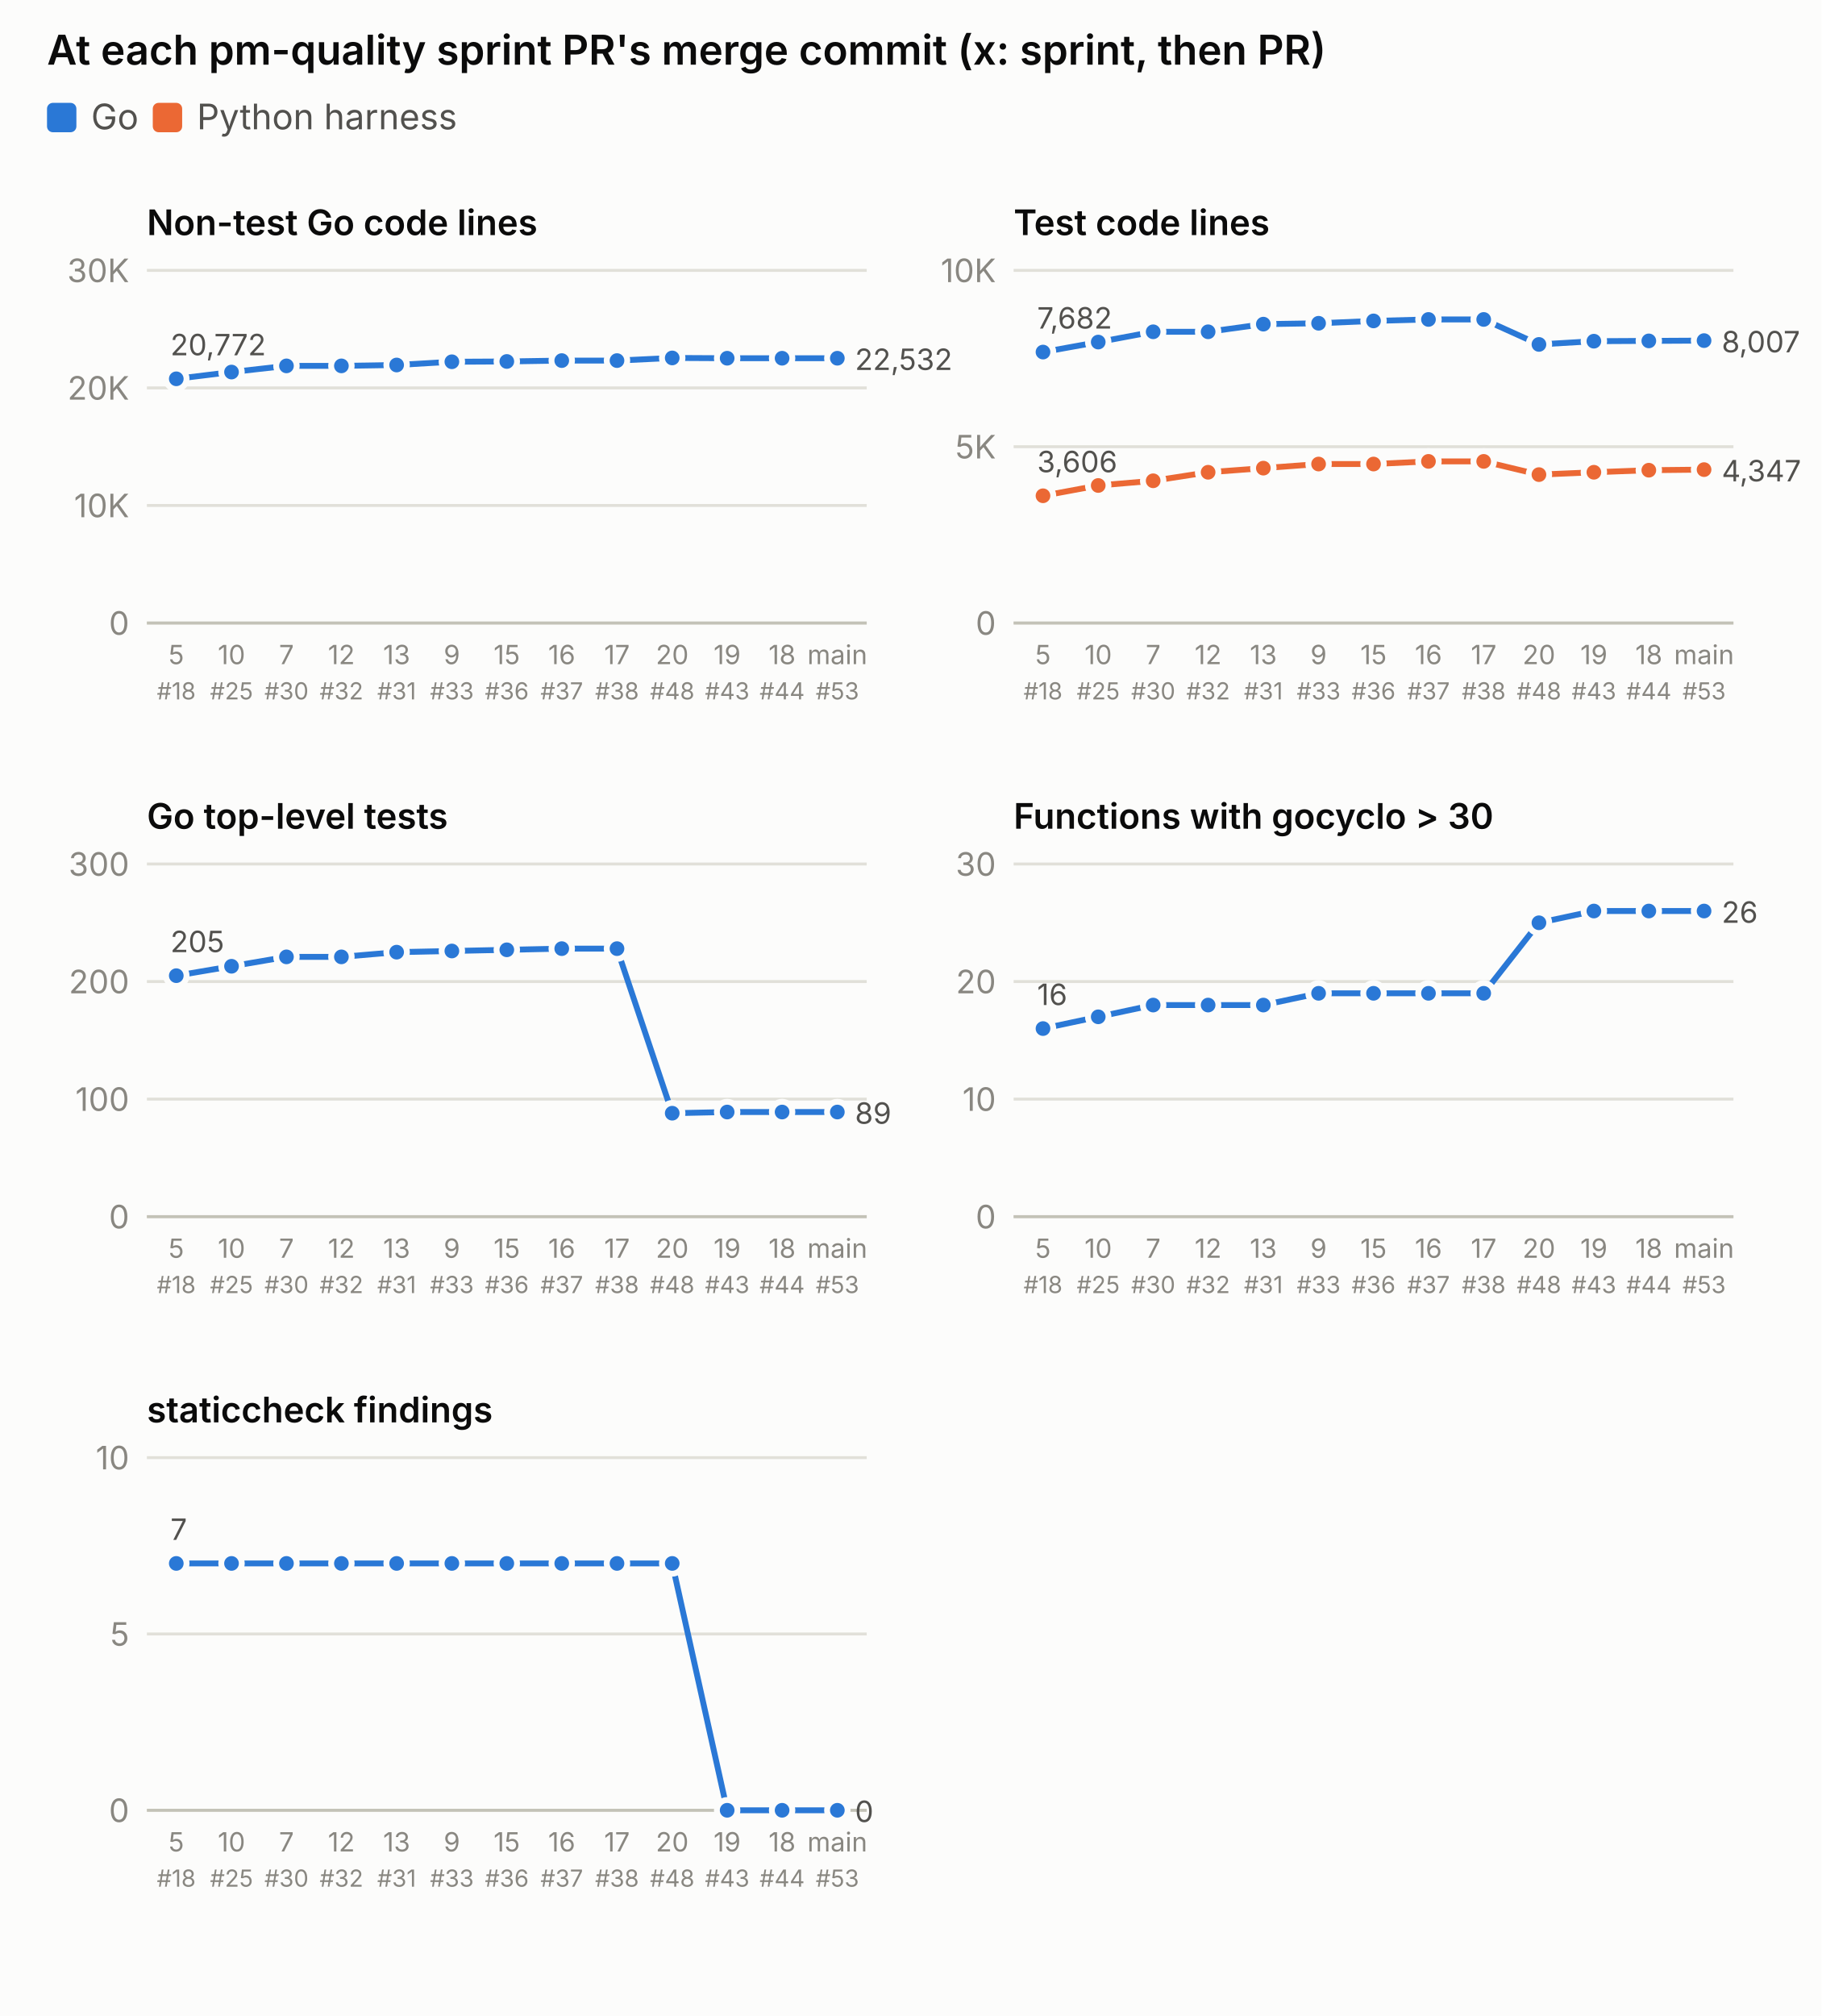
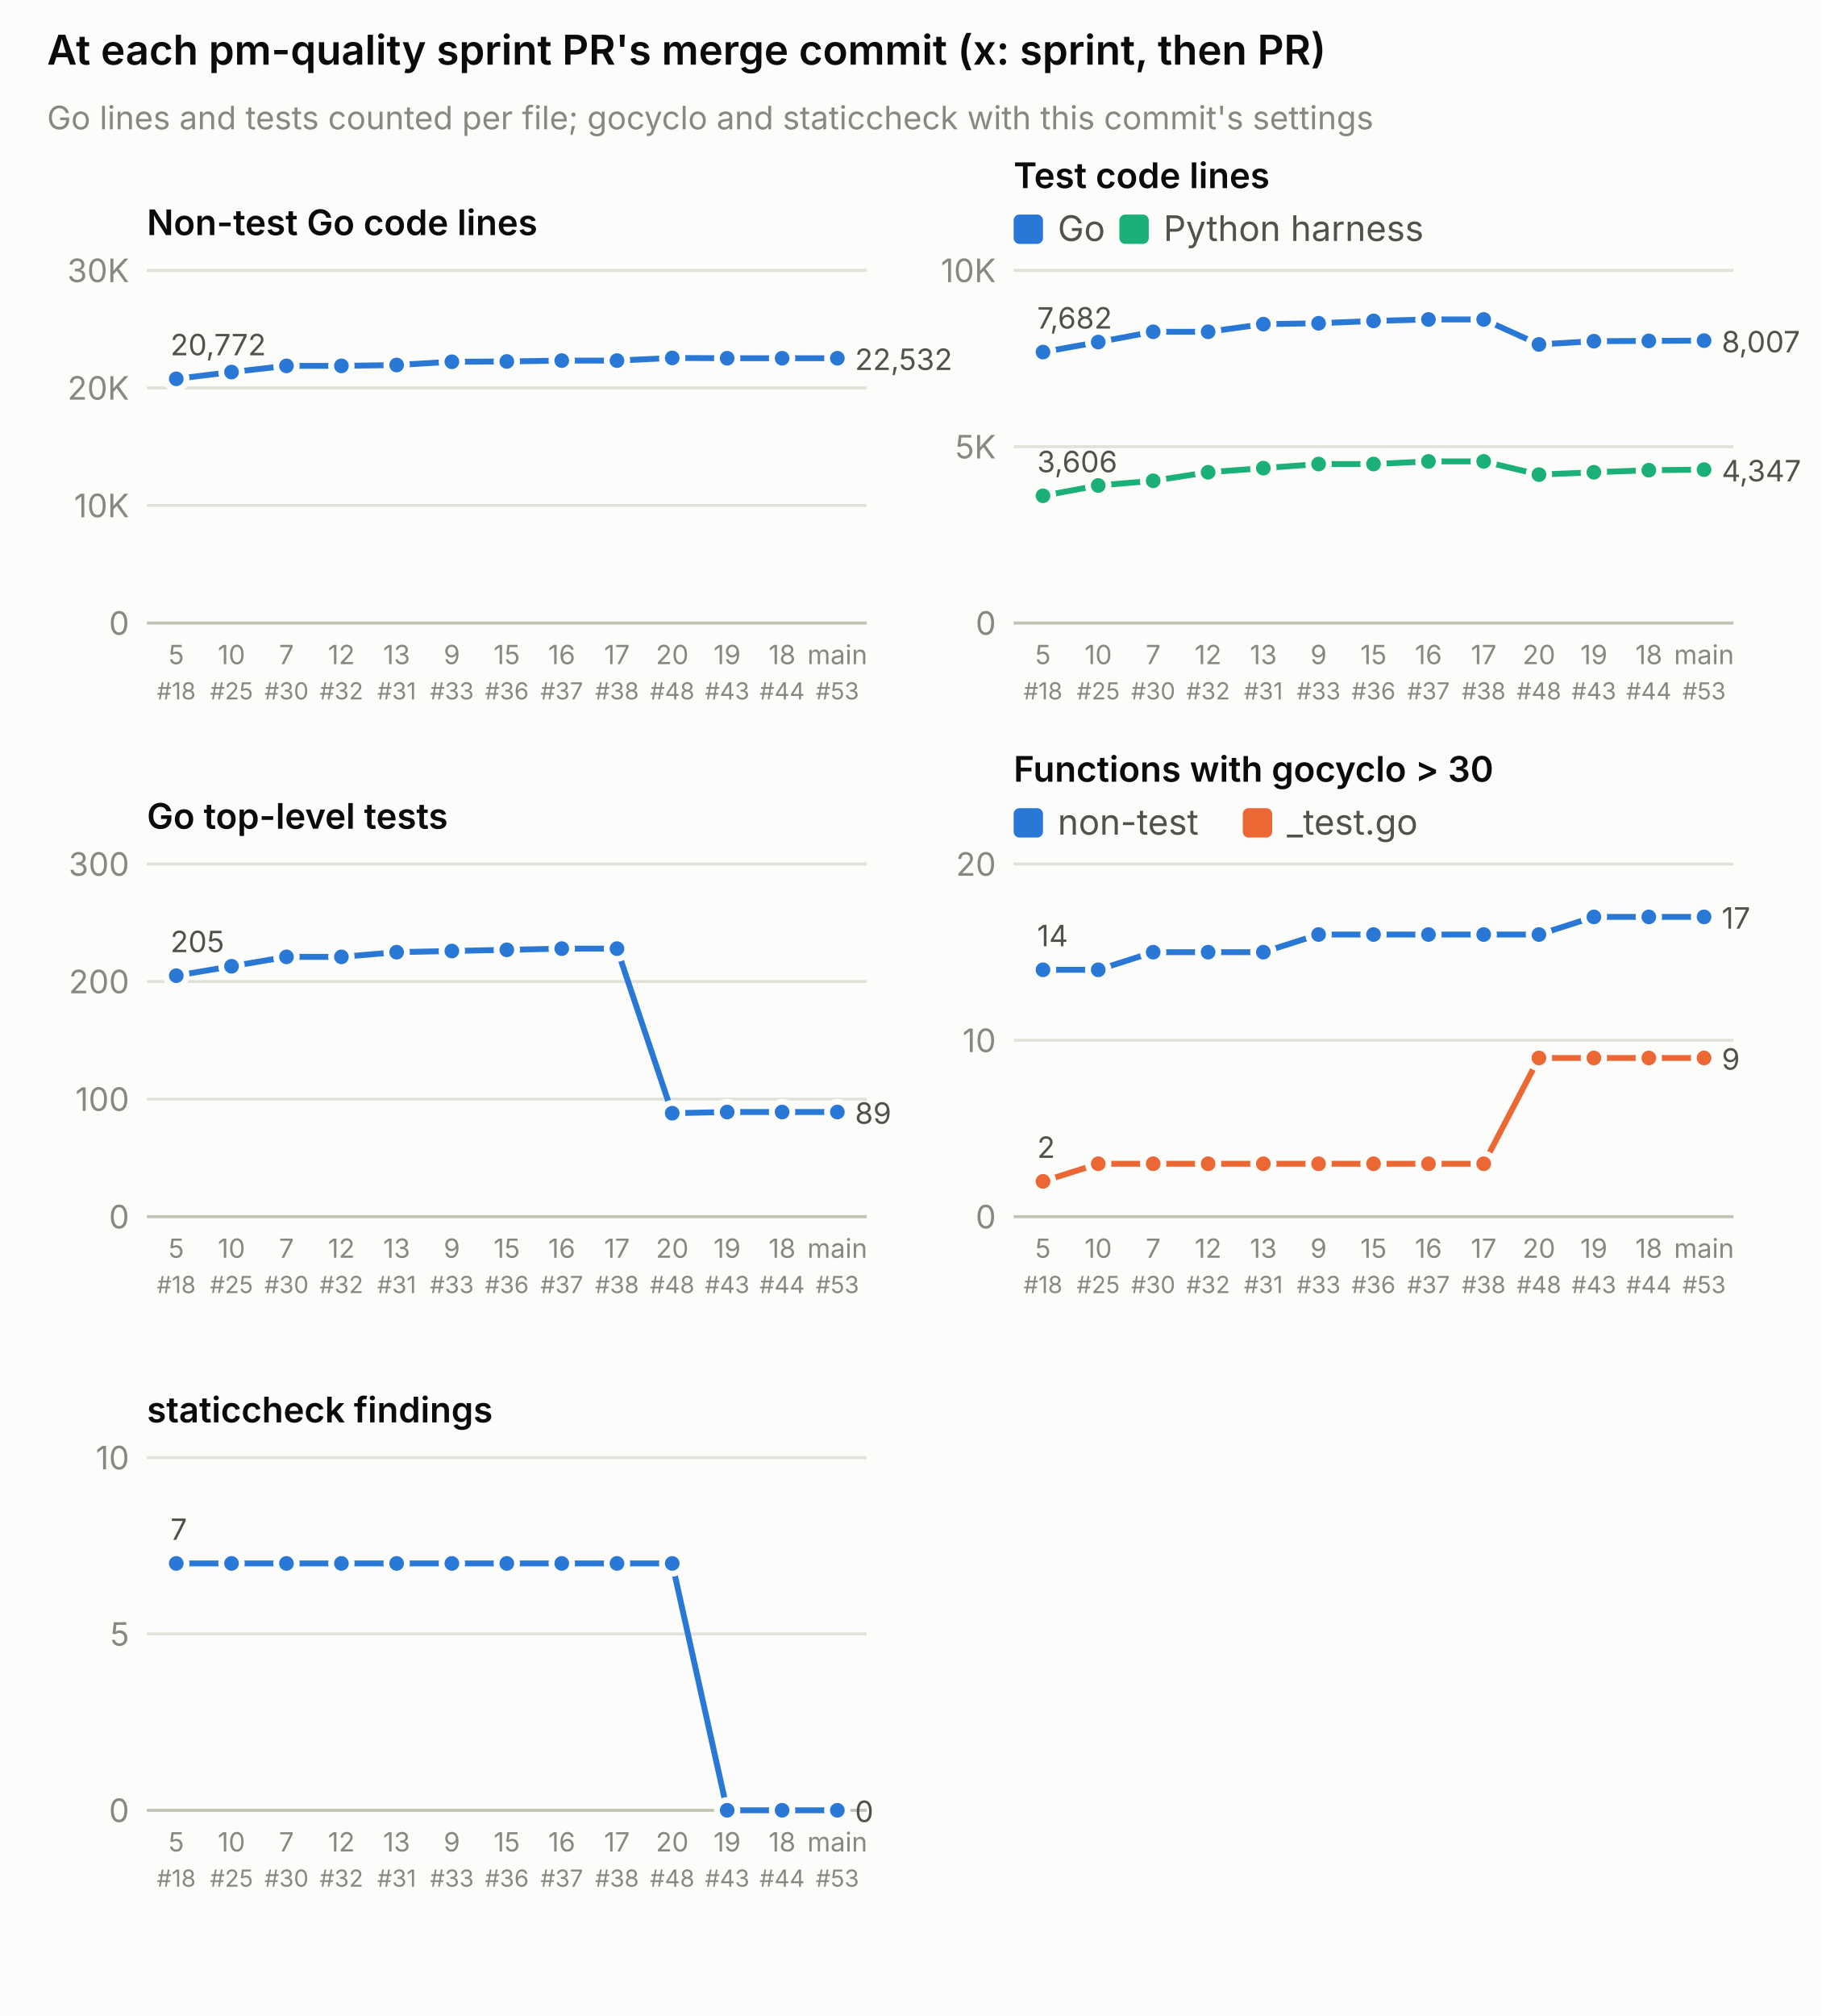
<svg xmlns="http://www.w3.org/2000/svg" viewBox="0 0 620 686" width="620" height="686" role="img" aria-label="Metrics at each pm-quality sprint merge" style="font-family:system-ui,-apple-system,'Segoe UI',sans-serif">
  <rect width="620" height="686" fill="#fcfcfb" />
  <text x="16.0" y="22.0" font-size="14" fill="#0b0b0b" text-anchor="start" font-weight="600">At each pm-quality sprint PR's merge commit (x: sprint, then PR)</text>
-   <rect x="16.0" y="35.0" width="10.0" height="10.0" fill="#2a78d6" rx="2" />
-   <text x="31.0" y="44.0" font-size="12" fill="#52514e" text-anchor="start" font-weight="400">Go</text>
-   <rect x="52.0" y="35.0" width="10.0" height="10.0" fill="#eb6834" rx="2" />
-   <text x="67.0" y="44.0" font-size="12" fill="#52514e" text-anchor="start" font-weight="400">Python harness</text>
+   <text x="16.0" y="44.0" font-size="11" fill="#898781" text-anchor="start" font-weight="400">Go lines and tests counted per file; gocyclo and staticcheck with this commit's settings</text>
  <text x="50.0" y="80.0" font-size="12" fill="#0b0b0b" text-anchor="start" font-weight="600">Non-test Go code lines</text>
  <line x1="50.0" y1="212.0" x2="295.0" y2="212.0" stroke="#e1e0d9" stroke-width="1" />
  <text x="44.0" y="216.0" font-size="11" fill="#898781" text-anchor="end" font-weight="400">0</text>
  <line x1="50.0" y1="172.0" x2="295.0" y2="172.0" stroke="#e1e0d9" stroke-width="1" />
  <text x="44.0" y="176.0" font-size="11" fill="#898781" text-anchor="end" font-weight="400">10K</text>
  <line x1="50.0" y1="132.0" x2="295.0" y2="132.0" stroke="#e1e0d9" stroke-width="1" />
  <text x="44.0" y="136.0" font-size="11" fill="#898781" text-anchor="end" font-weight="400">20K</text>
  <line x1="50.0" y1="92.0" x2="295.0" y2="92.0" stroke="#e1e0d9" stroke-width="1" />
  <text x="44.0" y="96.0" font-size="11" fill="#898781" text-anchor="end" font-weight="400">30K</text>
  <line x1="50.0" y1="212.0" x2="295.0" y2="212.0" stroke="#c3c2b7" stroke-width="1" />
  <text x="60.0" y="226.0" font-size="9" fill="#898781" text-anchor="middle" font-weight="400">5</text>
  <text x="60.0" y="238.0" font-size="8" fill="#898781" text-anchor="middle" font-weight="400">#18</text>
  <text x="78.8" y="226.0" font-size="9" fill="#898781" text-anchor="middle" font-weight="400">10</text>
  <text x="78.8" y="238.0" font-size="8" fill="#898781" text-anchor="middle" font-weight="400">#25</text>
  <text x="97.5" y="226.0" font-size="9" fill="#898781" text-anchor="middle" font-weight="400">7</text>
  <text x="97.5" y="238.0" font-size="8" fill="#898781" text-anchor="middle" font-weight="400">#30</text>
  <text x="116.2" y="226.0" font-size="9" fill="#898781" text-anchor="middle" font-weight="400">12</text>
  <text x="116.2" y="238.0" font-size="8" fill="#898781" text-anchor="middle" font-weight="400">#32</text>
  <text x="135.0" y="226.0" font-size="9" fill="#898781" text-anchor="middle" font-weight="400">13</text>
  <text x="135.0" y="238.0" font-size="8" fill="#898781" text-anchor="middle" font-weight="400">#31</text>
  <text x="153.8" y="226.0" font-size="9" fill="#898781" text-anchor="middle" font-weight="400">9</text>
  <text x="153.8" y="238.0" font-size="8" fill="#898781" text-anchor="middle" font-weight="400">#33</text>
  <text x="172.5" y="226.0" font-size="9" fill="#898781" text-anchor="middle" font-weight="400">15</text>
  <text x="172.5" y="238.0" font-size="8" fill="#898781" text-anchor="middle" font-weight="400">#36</text>
  <text x="191.2" y="226.0" font-size="9" fill="#898781" text-anchor="middle" font-weight="400">16</text>
  <text x="191.2" y="238.0" font-size="8" fill="#898781" text-anchor="middle" font-weight="400">#37</text>
  <text x="210.0" y="226.0" font-size="9" fill="#898781" text-anchor="middle" font-weight="400">17</text>
  <text x="210.0" y="238.0" font-size="8" fill="#898781" text-anchor="middle" font-weight="400">#38</text>
  <text x="228.8" y="226.0" font-size="9" fill="#898781" text-anchor="middle" font-weight="400">20</text>
  <text x="228.8" y="238.0" font-size="8" fill="#898781" text-anchor="middle" font-weight="400">#48</text>
  <text x="247.5" y="226.0" font-size="9" fill="#898781" text-anchor="middle" font-weight="400">19</text>
  <text x="247.5" y="238.0" font-size="8" fill="#898781" text-anchor="middle" font-weight="400">#43</text>
  <text x="266.2" y="226.0" font-size="9" fill="#898781" text-anchor="middle" font-weight="400">18</text>
  <text x="266.2" y="238.0" font-size="8" fill="#898781" text-anchor="middle" font-weight="400">#44</text>
  <text x="285.0" y="226.0" font-size="9" fill="#898781" text-anchor="middle" font-weight="400">main</text>
  <text x="285.0" y="238.0" font-size="8" fill="#898781" text-anchor="middle" font-weight="400">#53</text>
  <path d="M60.0,128.9 L78.8,126.6 L97.5,124.5 L116.2,124.5 L135.0,124.2 L153.8,123.1 L172.5,123.0 L191.2,122.7 L210.0,122.7 L228.8,121.8 L247.5,121.9 L266.2,121.9 L285.0,121.9" fill="none" stroke="#2a78d6" stroke-width="2" stroke-linejoin="round" stroke-linecap="round" />
  <circle cx="60.0" cy="128.9" r="3.5" fill="#2a78d6" stroke="#fcfcfb" stroke-width="2" />
  <circle cx="78.8" cy="126.6" r="3.5" fill="#2a78d6" stroke="#fcfcfb" stroke-width="2" />
  <circle cx="97.5" cy="124.5" r="3.5" fill="#2a78d6" stroke="#fcfcfb" stroke-width="2" />
  <circle cx="116.2" cy="124.5" r="3.5" fill="#2a78d6" stroke="#fcfcfb" stroke-width="2" />
  <circle cx="135.0" cy="124.2" r="3.5" fill="#2a78d6" stroke="#fcfcfb" stroke-width="2" />
  <circle cx="153.8" cy="123.1" r="3.5" fill="#2a78d6" stroke="#fcfcfb" stroke-width="2" />
  <circle cx="172.5" cy="123.0" r="3.5" fill="#2a78d6" stroke="#fcfcfb" stroke-width="2" />
  <circle cx="191.2" cy="122.7" r="3.5" fill="#2a78d6" stroke="#fcfcfb" stroke-width="2" />
  <circle cx="210.0" cy="122.7" r="3.5" fill="#2a78d6" stroke="#fcfcfb" stroke-width="2" />
  <circle cx="228.8" cy="121.8" r="3.5" fill="#2a78d6" stroke="#fcfcfb" stroke-width="2" />
  <circle cx="247.5" cy="121.9" r="3.5" fill="#2a78d6" stroke="#fcfcfb" stroke-width="2" />
  <circle cx="266.2" cy="121.9" r="3.5" fill="#2a78d6" stroke="#fcfcfb" stroke-width="2" />
  <circle cx="285.0" cy="121.9" r="3.5" fill="#2a78d6" stroke="#fcfcfb" stroke-width="2" />
  <text x="291.0" y="125.9" font-size="10" fill="#52514e" text-anchor="start" font-weight="400">22,532</text>
  <text x="58.0" y="120.9" font-size="10" fill="#52514e" text-anchor="start" font-weight="400">20,772</text>
-   <text x="345.0" y="80.0" font-size="12" fill="#0b0b0b" text-anchor="start" font-weight="600">Test code lines</text>
+   <text x="345.0" y="64.0" font-size="12" fill="#0b0b0b" text-anchor="start" font-weight="600">Test code lines</text>
+   <rect x="345.0" y="73.0" width="10.0" height="10.0" fill="#2a78d6" rx="2" />
+   <text x="360.0" y="82.0" font-size="12" fill="#52514e" text-anchor="start" font-weight="400">Go</text>
+   <rect x="381.0" y="73.0" width="10.0" height="10.0" fill="#1baf7a" rx="2" />
+   <text x="396.0" y="82.0" font-size="12" fill="#52514e" text-anchor="start" font-weight="400">Python harness</text>
  <line x1="345.0" y1="212.0" x2="590.0" y2="212.0" stroke="#e1e0d9" stroke-width="1" />
  <text x="339.0" y="216.0" font-size="11" fill="#898781" text-anchor="end" font-weight="400">0</text>
  <line x1="345.0" y1="152.0" x2="590.0" y2="152.0" stroke="#e1e0d9" stroke-width="1" />
  <text x="339.0" y="156.0" font-size="11" fill="#898781" text-anchor="end" font-weight="400">5K</text>
  <line x1="345.0" y1="92.0" x2="590.0" y2="92.0" stroke="#e1e0d9" stroke-width="1" />
  <text x="339.0" y="96.0" font-size="11" fill="#898781" text-anchor="end" font-weight="400">10K</text>
  <line x1="345.0" y1="212.0" x2="590.0" y2="212.0" stroke="#c3c2b7" stroke-width="1" />
  <text x="355.0" y="226.0" font-size="9" fill="#898781" text-anchor="middle" font-weight="400">5</text>
  <text x="355.0" y="238.0" font-size="8" fill="#898781" text-anchor="middle" font-weight="400">#18</text>
  <text x="373.8" y="226.0" font-size="9" fill="#898781" text-anchor="middle" font-weight="400">10</text>
  <text x="373.8" y="238.0" font-size="8" fill="#898781" text-anchor="middle" font-weight="400">#25</text>
  <text x="392.5" y="226.0" font-size="9" fill="#898781" text-anchor="middle" font-weight="400">7</text>
  <text x="392.5" y="238.0" font-size="8" fill="#898781" text-anchor="middle" font-weight="400">#30</text>
  <text x="411.2" y="226.0" font-size="9" fill="#898781" text-anchor="middle" font-weight="400">12</text>
  <text x="411.2" y="238.0" font-size="8" fill="#898781" text-anchor="middle" font-weight="400">#32</text>
  <text x="430.0" y="226.0" font-size="9" fill="#898781" text-anchor="middle" font-weight="400">13</text>
  <text x="430.0" y="238.0" font-size="8" fill="#898781" text-anchor="middle" font-weight="400">#31</text>
  <text x="448.8" y="226.0" font-size="9" fill="#898781" text-anchor="middle" font-weight="400">9</text>
  <text x="448.8" y="238.0" font-size="8" fill="#898781" text-anchor="middle" font-weight="400">#33</text>
  <text x="467.5" y="226.0" font-size="9" fill="#898781" text-anchor="middle" font-weight="400">15</text>
  <text x="467.5" y="238.0" font-size="8" fill="#898781" text-anchor="middle" font-weight="400">#36</text>
  <text x="486.2" y="226.0" font-size="9" fill="#898781" text-anchor="middle" font-weight="400">16</text>
  <text x="486.2" y="238.0" font-size="8" fill="#898781" text-anchor="middle" font-weight="400">#37</text>
  <text x="505.0" y="226.0" font-size="9" fill="#898781" text-anchor="middle" font-weight="400">17</text>
  <text x="505.0" y="238.0" font-size="8" fill="#898781" text-anchor="middle" font-weight="400">#38</text>
  <text x="523.8" y="226.0" font-size="9" fill="#898781" text-anchor="middle" font-weight="400">20</text>
  <text x="523.8" y="238.0" font-size="8" fill="#898781" text-anchor="middle" font-weight="400">#48</text>
  <text x="542.5" y="226.0" font-size="9" fill="#898781" text-anchor="middle" font-weight="400">19</text>
  <text x="542.5" y="238.0" font-size="8" fill="#898781" text-anchor="middle" font-weight="400">#43</text>
  <text x="561.2" y="226.0" font-size="9" fill="#898781" text-anchor="middle" font-weight="400">18</text>
  <text x="561.2" y="238.0" font-size="8" fill="#898781" text-anchor="middle" font-weight="400">#44</text>
  <text x="580.0" y="226.0" font-size="9" fill="#898781" text-anchor="middle" font-weight="400">main</text>
  <text x="580.0" y="238.0" font-size="8" fill="#898781" text-anchor="middle" font-weight="400">#53</text>
  <path d="M355.0,119.8 L373.8,116.4 L392.5,112.9 L411.2,112.9 L430.0,110.3 L448.8,110.0 L467.5,109.2 L486.2,108.7 L505.0,108.7 L523.8,117.2 L542.5,116.1 L561.2,116.0 L580.0,115.9" fill="none" stroke="#2a78d6" stroke-width="2" stroke-linejoin="round" stroke-linecap="round" />
  <circle cx="355.0" cy="119.8" r="3.5" fill="#2a78d6" stroke="#fcfcfb" stroke-width="2" />
  <circle cx="373.8" cy="116.4" r="3.5" fill="#2a78d6" stroke="#fcfcfb" stroke-width="2" />
  <circle cx="392.5" cy="112.9" r="3.5" fill="#2a78d6" stroke="#fcfcfb" stroke-width="2" />
  <circle cx="411.2" cy="112.9" r="3.5" fill="#2a78d6" stroke="#fcfcfb" stroke-width="2" />
  <circle cx="430.0" cy="110.3" r="3.5" fill="#2a78d6" stroke="#fcfcfb" stroke-width="2" />
  <circle cx="448.8" cy="110.0" r="3.5" fill="#2a78d6" stroke="#fcfcfb" stroke-width="2" />
  <circle cx="467.5" cy="109.2" r="3.5" fill="#2a78d6" stroke="#fcfcfb" stroke-width="2" />
  <circle cx="486.2" cy="108.7" r="3.5" fill="#2a78d6" stroke="#fcfcfb" stroke-width="2" />
  <circle cx="505.0" cy="108.7" r="3.5" fill="#2a78d6" stroke="#fcfcfb" stroke-width="2" />
  <circle cx="523.8" cy="117.2" r="3.5" fill="#2a78d6" stroke="#fcfcfb" stroke-width="2" />
  <circle cx="542.5" cy="116.1" r="3.5" fill="#2a78d6" stroke="#fcfcfb" stroke-width="2" />
  <circle cx="561.2" cy="116.0" r="3.5" fill="#2a78d6" stroke="#fcfcfb" stroke-width="2" />
  <circle cx="580.0" cy="115.9" r="3.5" fill="#2a78d6" stroke="#fcfcfb" stroke-width="2" />
  <text x="586.0" y="119.9" font-size="10" fill="#52514e" text-anchor="start" font-weight="400">8,007</text>
  <text x="353.0" y="111.8" font-size="10" fill="#52514e" text-anchor="start" font-weight="400">7,682</text>
-   <path d="M355.0,168.7 L373.8,165.2 L392.5,163.6 L411.2,160.7 L430.0,159.3 L448.8,157.9 L467.5,157.9 L486.2,157.0 L505.0,157.0 L523.8,161.5 L542.5,160.7 L561.2,160.0 L580.0,159.8" fill="none" stroke="#eb6834" stroke-width="2" stroke-linejoin="round" stroke-linecap="round" />
-   <circle cx="355.0" cy="168.7" r="3.5" fill="#eb6834" stroke="#fcfcfb" stroke-width="2" />
-   <circle cx="373.8" cy="165.2" r="3.5" fill="#eb6834" stroke="#fcfcfb" stroke-width="2" />
-   <circle cx="392.5" cy="163.6" r="3.5" fill="#eb6834" stroke="#fcfcfb" stroke-width="2" />
-   <circle cx="411.2" cy="160.7" r="3.5" fill="#eb6834" stroke="#fcfcfb" stroke-width="2" />
-   <circle cx="430.0" cy="159.3" r="3.5" fill="#eb6834" stroke="#fcfcfb" stroke-width="2" />
-   <circle cx="448.8" cy="157.9" r="3.5" fill="#eb6834" stroke="#fcfcfb" stroke-width="2" />
-   <circle cx="467.5" cy="157.9" r="3.5" fill="#eb6834" stroke="#fcfcfb" stroke-width="2" />
-   <circle cx="486.2" cy="157.0" r="3.5" fill="#eb6834" stroke="#fcfcfb" stroke-width="2" />
-   <circle cx="505.0" cy="157.0" r="3.5" fill="#eb6834" stroke="#fcfcfb" stroke-width="2" />
-   <circle cx="523.8" cy="161.5" r="3.5" fill="#eb6834" stroke="#fcfcfb" stroke-width="2" />
-   <circle cx="542.5" cy="160.7" r="3.5" fill="#eb6834" stroke="#fcfcfb" stroke-width="2" />
-   <circle cx="561.2" cy="160.0" r="3.5" fill="#eb6834" stroke="#fcfcfb" stroke-width="2" />
-   <circle cx="580.0" cy="159.8" r="3.5" fill="#eb6834" stroke="#fcfcfb" stroke-width="2" />
+   <path d="M355.0,168.7 L373.8,165.2 L392.5,163.6 L411.2,160.7 L430.0,159.3 L448.8,157.9 L467.5,157.9 L486.2,157.0 L505.0,157.0 L523.8,161.5 L542.5,160.7 L561.2,160.0 L580.0,159.8" fill="none" stroke="#1baf7a" stroke-width="2" stroke-linejoin="round" stroke-linecap="round" />
+   <circle cx="355.0" cy="168.7" r="3.5" fill="#1baf7a" stroke="#fcfcfb" stroke-width="2" />
+   <circle cx="373.8" cy="165.2" r="3.5" fill="#1baf7a" stroke="#fcfcfb" stroke-width="2" />
+   <circle cx="392.5" cy="163.6" r="3.5" fill="#1baf7a" stroke="#fcfcfb" stroke-width="2" />
+   <circle cx="411.2" cy="160.7" r="3.5" fill="#1baf7a" stroke="#fcfcfb" stroke-width="2" />
+   <circle cx="430.0" cy="159.3" r="3.5" fill="#1baf7a" stroke="#fcfcfb" stroke-width="2" />
+   <circle cx="448.8" cy="157.9" r="3.5" fill="#1baf7a" stroke="#fcfcfb" stroke-width="2" />
+   <circle cx="467.5" cy="157.9" r="3.5" fill="#1baf7a" stroke="#fcfcfb" stroke-width="2" />
+   <circle cx="486.2" cy="157.0" r="3.5" fill="#1baf7a" stroke="#fcfcfb" stroke-width="2" />
+   <circle cx="505.0" cy="157.0" r="3.5" fill="#1baf7a" stroke="#fcfcfb" stroke-width="2" />
+   <circle cx="523.8" cy="161.5" r="3.5" fill="#1baf7a" stroke="#fcfcfb" stroke-width="2" />
+   <circle cx="542.5" cy="160.7" r="3.5" fill="#1baf7a" stroke="#fcfcfb" stroke-width="2" />
+   <circle cx="561.2" cy="160.0" r="3.5" fill="#1baf7a" stroke="#fcfcfb" stroke-width="2" />
+   <circle cx="580.0" cy="159.8" r="3.5" fill="#1baf7a" stroke="#fcfcfb" stroke-width="2" />
  <text x="586.0" y="163.8" font-size="10" fill="#52514e" text-anchor="start" font-weight="400">4,347</text>
  <text x="353.0" y="160.7" font-size="10" fill="#52514e" text-anchor="start" font-weight="400">3,606</text>
  <text x="50.0" y="282.0" font-size="12" fill="#0b0b0b" text-anchor="start" font-weight="600">Go top-level tests</text>
  <line x1="50.0" y1="414.0" x2="295.0" y2="414.0" stroke="#e1e0d9" stroke-width="1" />
  <text x="44.0" y="418.0" font-size="11" fill="#898781" text-anchor="end" font-weight="400">0</text>
  <line x1="50.0" y1="374.0" x2="295.0" y2="374.0" stroke="#e1e0d9" stroke-width="1" />
  <text x="44.0" y="378.0" font-size="11" fill="#898781" text-anchor="end" font-weight="400">100</text>
  <line x1="50.0" y1="334.0" x2="295.0" y2="334.0" stroke="#e1e0d9" stroke-width="1" />
  <text x="44.0" y="338.0" font-size="11" fill="#898781" text-anchor="end" font-weight="400">200</text>
  <line x1="50.0" y1="294.0" x2="295.0" y2="294.0" stroke="#e1e0d9" stroke-width="1" />
  <text x="44.0" y="298.0" font-size="11" fill="#898781" text-anchor="end" font-weight="400">300</text>
  <line x1="50.0" y1="414.0" x2="295.0" y2="414.0" stroke="#c3c2b7" stroke-width="1" />
  <text x="60.0" y="428.0" font-size="9" fill="#898781" text-anchor="middle" font-weight="400">5</text>
  <text x="60.0" y="440.0" font-size="8" fill="#898781" text-anchor="middle" font-weight="400">#18</text>
  <text x="78.8" y="428.0" font-size="9" fill="#898781" text-anchor="middle" font-weight="400">10</text>
  <text x="78.8" y="440.0" font-size="8" fill="#898781" text-anchor="middle" font-weight="400">#25</text>
  <text x="97.5" y="428.0" font-size="9" fill="#898781" text-anchor="middle" font-weight="400">7</text>
  <text x="97.5" y="440.0" font-size="8" fill="#898781" text-anchor="middle" font-weight="400">#30</text>
  <text x="116.2" y="428.0" font-size="9" fill="#898781" text-anchor="middle" font-weight="400">12</text>
  <text x="116.2" y="440.0" font-size="8" fill="#898781" text-anchor="middle" font-weight="400">#32</text>
  <text x="135.0" y="428.0" font-size="9" fill="#898781" text-anchor="middle" font-weight="400">13</text>
  <text x="135.0" y="440.0" font-size="8" fill="#898781" text-anchor="middle" font-weight="400">#31</text>
  <text x="153.8" y="428.0" font-size="9" fill="#898781" text-anchor="middle" font-weight="400">9</text>
  <text x="153.8" y="440.0" font-size="8" fill="#898781" text-anchor="middle" font-weight="400">#33</text>
  <text x="172.5" y="428.0" font-size="9" fill="#898781" text-anchor="middle" font-weight="400">15</text>
  <text x="172.5" y="440.0" font-size="8" fill="#898781" text-anchor="middle" font-weight="400">#36</text>
  <text x="191.2" y="428.0" font-size="9" fill="#898781" text-anchor="middle" font-weight="400">16</text>
  <text x="191.2" y="440.0" font-size="8" fill="#898781" text-anchor="middle" font-weight="400">#37</text>
  <text x="210.0" y="428.0" font-size="9" fill="#898781" text-anchor="middle" font-weight="400">17</text>
  <text x="210.0" y="440.0" font-size="8" fill="#898781" text-anchor="middle" font-weight="400">#38</text>
  <text x="228.8" y="428.0" font-size="9" fill="#898781" text-anchor="middle" font-weight="400">20</text>
  <text x="228.8" y="440.0" font-size="8" fill="#898781" text-anchor="middle" font-weight="400">#48</text>
  <text x="247.5" y="428.0" font-size="9" fill="#898781" text-anchor="middle" font-weight="400">19</text>
  <text x="247.5" y="440.0" font-size="8" fill="#898781" text-anchor="middle" font-weight="400">#43</text>
  <text x="266.2" y="428.0" font-size="9" fill="#898781" text-anchor="middle" font-weight="400">18</text>
  <text x="266.2" y="440.0" font-size="8" fill="#898781" text-anchor="middle" font-weight="400">#44</text>
  <text x="285.0" y="428.0" font-size="9" fill="#898781" text-anchor="middle" font-weight="400">main</text>
  <text x="285.0" y="440.0" font-size="8" fill="#898781" text-anchor="middle" font-weight="400">#53</text>
  <path d="M60.0,332.0 L78.8,328.8 L97.5,325.6 L116.2,325.6 L135.0,324.0 L153.8,323.6 L172.5,323.2 L191.2,322.8 L210.0,322.8 L228.8,378.8 L247.5,378.4 L266.2,378.4 L285.0,378.4" fill="none" stroke="#2a78d6" stroke-width="2" stroke-linejoin="round" stroke-linecap="round" />
  <circle cx="60.0" cy="332.0" r="3.5" fill="#2a78d6" stroke="#fcfcfb" stroke-width="2" />
  <circle cx="78.8" cy="328.8" r="3.5" fill="#2a78d6" stroke="#fcfcfb" stroke-width="2" />
  <circle cx="97.5" cy="325.6" r="3.5" fill="#2a78d6" stroke="#fcfcfb" stroke-width="2" />
  <circle cx="116.2" cy="325.6" r="3.5" fill="#2a78d6" stroke="#fcfcfb" stroke-width="2" />
  <circle cx="135.0" cy="324.0" r="3.5" fill="#2a78d6" stroke="#fcfcfb" stroke-width="2" />
  <circle cx="153.8" cy="323.6" r="3.5" fill="#2a78d6" stroke="#fcfcfb" stroke-width="2" />
  <circle cx="172.5" cy="323.2" r="3.5" fill="#2a78d6" stroke="#fcfcfb" stroke-width="2" />
  <circle cx="191.2" cy="322.8" r="3.5" fill="#2a78d6" stroke="#fcfcfb" stroke-width="2" />
  <circle cx="210.0" cy="322.8" r="3.5" fill="#2a78d6" stroke="#fcfcfb" stroke-width="2" />
  <circle cx="228.8" cy="378.8" r="3.5" fill="#2a78d6" stroke="#fcfcfb" stroke-width="2" />
  <circle cx="247.5" cy="378.4" r="3.5" fill="#2a78d6" stroke="#fcfcfb" stroke-width="2" />
  <circle cx="266.2" cy="378.4" r="3.5" fill="#2a78d6" stroke="#fcfcfb" stroke-width="2" />
  <circle cx="285.0" cy="378.4" r="3.5" fill="#2a78d6" stroke="#fcfcfb" stroke-width="2" />
  <text x="291.0" y="382.4" font-size="10" fill="#52514e" text-anchor="start" font-weight="400">89</text>
  <text x="58.0" y="324.0" font-size="10" fill="#52514e" text-anchor="start" font-weight="400">205</text>
-   <text x="345.0" y="282.0" font-size="12" fill="#0b0b0b" text-anchor="start" font-weight="600">Functions with gocyclo &gt; 30</text>
+   <text x="345.0" y="266.0" font-size="12" fill="#0b0b0b" text-anchor="start" font-weight="600">Functions with gocyclo &gt; 30</text>
+   <rect x="345.0" y="275.0" width="10.0" height="10.0" fill="#2a78d6" rx="2" />
+   <text x="360.0" y="284.0" font-size="12" fill="#52514e" text-anchor="start" font-weight="400">non-test</text>
+   <rect x="423.0" y="275.0" width="10.0" height="10.0" fill="#eb6834" rx="2" />
+   <text x="438.0" y="284.0" font-size="12" fill="#52514e" text-anchor="start" font-weight="400">_test.go</text>
  <line x1="345.0" y1="414.0" x2="590.0" y2="414.0" stroke="#e1e0d9" stroke-width="1" />
  <text x="339.0" y="418.0" font-size="11" fill="#898781" text-anchor="end" font-weight="400">0</text>
-   <line x1="345.0" y1="374.0" x2="590.0" y2="374.0" stroke="#e1e0d9" stroke-width="1" />
-   <text x="339.0" y="378.0" font-size="11" fill="#898781" text-anchor="end" font-weight="400">10</text>
-   <line x1="345.0" y1="334.0" x2="590.0" y2="334.0" stroke="#e1e0d9" stroke-width="1" />
-   <text x="339.0" y="338.0" font-size="11" fill="#898781" text-anchor="end" font-weight="400">20</text>
+   <line x1="345.0" y1="354.0" x2="590.0" y2="354.0" stroke="#e1e0d9" stroke-width="1" />
+   <text x="339.0" y="358.0" font-size="11" fill="#898781" text-anchor="end" font-weight="400">10</text>
  <line x1="345.0" y1="294.0" x2="590.0" y2="294.0" stroke="#e1e0d9" stroke-width="1" />
-   <text x="339.0" y="298.0" font-size="11" fill="#898781" text-anchor="end" font-weight="400">30</text>
+   <text x="339.0" y="298.0" font-size="11" fill="#898781" text-anchor="end" font-weight="400">20</text>
  <line x1="345.0" y1="414.0" x2="590.0" y2="414.0" stroke="#c3c2b7" stroke-width="1" />
  <text x="355.0" y="428.0" font-size="9" fill="#898781" text-anchor="middle" font-weight="400">5</text>
  <text x="355.0" y="440.0" font-size="8" fill="#898781" text-anchor="middle" font-weight="400">#18</text>
  <text x="373.8" y="428.0" font-size="9" fill="#898781" text-anchor="middle" font-weight="400">10</text>
  <text x="373.8" y="440.0" font-size="8" fill="#898781" text-anchor="middle" font-weight="400">#25</text>
  <text x="392.5" y="428.0" font-size="9" fill="#898781" text-anchor="middle" font-weight="400">7</text>
  <text x="392.5" y="440.0" font-size="8" fill="#898781" text-anchor="middle" font-weight="400">#30</text>
  <text x="411.2" y="428.0" font-size="9" fill="#898781" text-anchor="middle" font-weight="400">12</text>
  <text x="411.2" y="440.0" font-size="8" fill="#898781" text-anchor="middle" font-weight="400">#32</text>
  <text x="430.0" y="428.0" font-size="9" fill="#898781" text-anchor="middle" font-weight="400">13</text>
  <text x="430.0" y="440.0" font-size="8" fill="#898781" text-anchor="middle" font-weight="400">#31</text>
  <text x="448.8" y="428.0" font-size="9" fill="#898781" text-anchor="middle" font-weight="400">9</text>
  <text x="448.8" y="440.0" font-size="8" fill="#898781" text-anchor="middle" font-weight="400">#33</text>
  <text x="467.5" y="428.0" font-size="9" fill="#898781" text-anchor="middle" font-weight="400">15</text>
  <text x="467.5" y="440.0" font-size="8" fill="#898781" text-anchor="middle" font-weight="400">#36</text>
  <text x="486.2" y="428.0" font-size="9" fill="#898781" text-anchor="middle" font-weight="400">16</text>
  <text x="486.2" y="440.0" font-size="8" fill="#898781" text-anchor="middle" font-weight="400">#37</text>
  <text x="505.0" y="428.0" font-size="9" fill="#898781" text-anchor="middle" font-weight="400">17</text>
  <text x="505.0" y="440.0" font-size="8" fill="#898781" text-anchor="middle" font-weight="400">#38</text>
  <text x="523.8" y="428.0" font-size="9" fill="#898781" text-anchor="middle" font-weight="400">20</text>
  <text x="523.8" y="440.0" font-size="8" fill="#898781" text-anchor="middle" font-weight="400">#48</text>
  <text x="542.5" y="428.0" font-size="9" fill="#898781" text-anchor="middle" font-weight="400">19</text>
  <text x="542.5" y="440.0" font-size="8" fill="#898781" text-anchor="middle" font-weight="400">#43</text>
  <text x="561.2" y="428.0" font-size="9" fill="#898781" text-anchor="middle" font-weight="400">18</text>
  <text x="561.2" y="440.0" font-size="8" fill="#898781" text-anchor="middle" font-weight="400">#44</text>
  <text x="580.0" y="428.0" font-size="9" fill="#898781" text-anchor="middle" font-weight="400">main</text>
  <text x="580.0" y="440.0" font-size="8" fill="#898781" text-anchor="middle" font-weight="400">#53</text>
-   <path d="M355.0,350.0 L373.8,346.0 L392.5,342.0 L411.2,342.0 L430.0,342.0 L448.8,338.0 L467.5,338.0 L486.2,338.0 L505.0,338.0 L523.8,314.0 L542.5,310.0 L561.2,310.0 L580.0,310.0" fill="none" stroke="#2a78d6" stroke-width="2" stroke-linejoin="round" stroke-linecap="round" />
-   <circle cx="355.0" cy="350.0" r="3.5" fill="#2a78d6" stroke="#fcfcfb" stroke-width="2" />
-   <circle cx="373.8" cy="346.0" r="3.5" fill="#2a78d6" stroke="#fcfcfb" stroke-width="2" />
-   <circle cx="392.5" cy="342.0" r="3.5" fill="#2a78d6" stroke="#fcfcfb" stroke-width="2" />
-   <circle cx="411.2" cy="342.0" r="3.5" fill="#2a78d6" stroke="#fcfcfb" stroke-width="2" />
-   <circle cx="430.0" cy="342.0" r="3.5" fill="#2a78d6" stroke="#fcfcfb" stroke-width="2" />
-   <circle cx="448.8" cy="338.0" r="3.5" fill="#2a78d6" stroke="#fcfcfb" stroke-width="2" />
-   <circle cx="467.5" cy="338.0" r="3.5" fill="#2a78d6" stroke="#fcfcfb" stroke-width="2" />
-   <circle cx="486.2" cy="338.0" r="3.5" fill="#2a78d6" stroke="#fcfcfb" stroke-width="2" />
-   <circle cx="505.0" cy="338.0" r="3.5" fill="#2a78d6" stroke="#fcfcfb" stroke-width="2" />
-   <circle cx="523.8" cy="314.0" r="3.5" fill="#2a78d6" stroke="#fcfcfb" stroke-width="2" />
-   <circle cx="542.5" cy="310.0" r="3.5" fill="#2a78d6" stroke="#fcfcfb" stroke-width="2" />
-   <circle cx="561.2" cy="310.0" r="3.5" fill="#2a78d6" stroke="#fcfcfb" stroke-width="2" />
-   <circle cx="580.0" cy="310.0" r="3.5" fill="#2a78d6" stroke="#fcfcfb" stroke-width="2" />
-   <text x="586.0" y="314.0" font-size="10" fill="#52514e" text-anchor="start" font-weight="400">26</text>
-   <text x="353.0" y="342.0" font-size="10" fill="#52514e" text-anchor="start" font-weight="400">16</text>
+   <path d="M355.0,330.0 L373.8,330.0 L392.5,324.0 L411.2,324.0 L430.0,324.0 L448.8,318.0 L467.5,318.0 L486.2,318.0 L505.0,318.0 L523.8,318.0 L542.5,312.0 L561.2,312.0 L580.0,312.0" fill="none" stroke="#2a78d6" stroke-width="2" stroke-linejoin="round" stroke-linecap="round" />
+   <circle cx="355.0" cy="330.0" r="3.5" fill="#2a78d6" stroke="#fcfcfb" stroke-width="2" />
+   <circle cx="373.8" cy="330.0" r="3.5" fill="#2a78d6" stroke="#fcfcfb" stroke-width="2" />
+   <circle cx="392.5" cy="324.0" r="3.5" fill="#2a78d6" stroke="#fcfcfb" stroke-width="2" />
+   <circle cx="411.2" cy="324.0" r="3.5" fill="#2a78d6" stroke="#fcfcfb" stroke-width="2" />
+   <circle cx="430.0" cy="324.0" r="3.5" fill="#2a78d6" stroke="#fcfcfb" stroke-width="2" />
+   <circle cx="448.8" cy="318.0" r="3.5" fill="#2a78d6" stroke="#fcfcfb" stroke-width="2" />
+   <circle cx="467.5" cy="318.0" r="3.5" fill="#2a78d6" stroke="#fcfcfb" stroke-width="2" />
+   <circle cx="486.2" cy="318.0" r="3.5" fill="#2a78d6" stroke="#fcfcfb" stroke-width="2" />
+   <circle cx="505.0" cy="318.0" r="3.5" fill="#2a78d6" stroke="#fcfcfb" stroke-width="2" />
+   <circle cx="523.8" cy="318.0" r="3.5" fill="#2a78d6" stroke="#fcfcfb" stroke-width="2" />
+   <circle cx="542.5" cy="312.0" r="3.5" fill="#2a78d6" stroke="#fcfcfb" stroke-width="2" />
+   <circle cx="561.2" cy="312.0" r="3.5" fill="#2a78d6" stroke="#fcfcfb" stroke-width="2" />
+   <circle cx="580.0" cy="312.0" r="3.5" fill="#2a78d6" stroke="#fcfcfb" stroke-width="2" />
+   <text x="586.0" y="316.0" font-size="10" fill="#52514e" text-anchor="start" font-weight="400">17</text>
+   <text x="353.0" y="322.0" font-size="10" fill="#52514e" text-anchor="start" font-weight="400">14</text>
+   <path d="M355.0,402.0 L373.8,396.0 L392.5,396.0 L411.2,396.0 L430.0,396.0 L448.8,396.0 L467.5,396.0 L486.2,396.0 L505.0,396.0 L523.8,360.0 L542.5,360.0 L561.2,360.0 L580.0,360.0" fill="none" stroke="#eb6834" stroke-width="2" stroke-linejoin="round" stroke-linecap="round" />
+   <circle cx="355.0" cy="402.0" r="3.5" fill="#eb6834" stroke="#fcfcfb" stroke-width="2" />
+   <circle cx="373.8" cy="396.0" r="3.5" fill="#eb6834" stroke="#fcfcfb" stroke-width="2" />
+   <circle cx="392.5" cy="396.0" r="3.5" fill="#eb6834" stroke="#fcfcfb" stroke-width="2" />
+   <circle cx="411.2" cy="396.0" r="3.5" fill="#eb6834" stroke="#fcfcfb" stroke-width="2" />
+   <circle cx="430.0" cy="396.0" r="3.5" fill="#eb6834" stroke="#fcfcfb" stroke-width="2" />
+   <circle cx="448.8" cy="396.0" r="3.5" fill="#eb6834" stroke="#fcfcfb" stroke-width="2" />
+   <circle cx="467.5" cy="396.0" r="3.5" fill="#eb6834" stroke="#fcfcfb" stroke-width="2" />
+   <circle cx="486.2" cy="396.0" r="3.5" fill="#eb6834" stroke="#fcfcfb" stroke-width="2" />
+   <circle cx="505.0" cy="396.0" r="3.5" fill="#eb6834" stroke="#fcfcfb" stroke-width="2" />
+   <circle cx="523.8" cy="360.0" r="3.5" fill="#eb6834" stroke="#fcfcfb" stroke-width="2" />
+   <circle cx="542.5" cy="360.0" r="3.5" fill="#eb6834" stroke="#fcfcfb" stroke-width="2" />
+   <circle cx="561.2" cy="360.0" r="3.5" fill="#eb6834" stroke="#fcfcfb" stroke-width="2" />
+   <circle cx="580.0" cy="360.0" r="3.5" fill="#eb6834" stroke="#fcfcfb" stroke-width="2" />
+   <text x="586.0" y="364.0" font-size="10" fill="#52514e" text-anchor="start" font-weight="400">9</text>
+   <text x="353.0" y="394.0" font-size="10" fill="#52514e" text-anchor="start" font-weight="400">2</text>
  <text x="50.0" y="484.0" font-size="12" fill="#0b0b0b" text-anchor="start" font-weight="600">staticcheck findings</text>
  <line x1="50.0" y1="616.0" x2="295.0" y2="616.0" stroke="#e1e0d9" stroke-width="1" />
  <text x="44.0" y="620.0" font-size="11" fill="#898781" text-anchor="end" font-weight="400">0</text>
  <line x1="50.0" y1="556.0" x2="295.0" y2="556.0" stroke="#e1e0d9" stroke-width="1" />
  <text x="44.0" y="560.0" font-size="11" fill="#898781" text-anchor="end" font-weight="400">5</text>
  <line x1="50.0" y1="496.0" x2="295.0" y2="496.0" stroke="#e1e0d9" stroke-width="1" />
  <text x="44.0" y="500.0" font-size="11" fill="#898781" text-anchor="end" font-weight="400">10</text>
  <line x1="50.0" y1="616.0" x2="295.0" y2="616.0" stroke="#c3c2b7" stroke-width="1" />
  <text x="60.0" y="630.0" font-size="9" fill="#898781" text-anchor="middle" font-weight="400">5</text>
  <text x="60.0" y="642.0" font-size="8" fill="#898781" text-anchor="middle" font-weight="400">#18</text>
  <text x="78.8" y="630.0" font-size="9" fill="#898781" text-anchor="middle" font-weight="400">10</text>
  <text x="78.8" y="642.0" font-size="8" fill="#898781" text-anchor="middle" font-weight="400">#25</text>
  <text x="97.5" y="630.0" font-size="9" fill="#898781" text-anchor="middle" font-weight="400">7</text>
  <text x="97.5" y="642.0" font-size="8" fill="#898781" text-anchor="middle" font-weight="400">#30</text>
  <text x="116.2" y="630.0" font-size="9" fill="#898781" text-anchor="middle" font-weight="400">12</text>
  <text x="116.2" y="642.0" font-size="8" fill="#898781" text-anchor="middle" font-weight="400">#32</text>
  <text x="135.0" y="630.0" font-size="9" fill="#898781" text-anchor="middle" font-weight="400">13</text>
  <text x="135.0" y="642.0" font-size="8" fill="#898781" text-anchor="middle" font-weight="400">#31</text>
  <text x="153.8" y="630.0" font-size="9" fill="#898781" text-anchor="middle" font-weight="400">9</text>
  <text x="153.8" y="642.0" font-size="8" fill="#898781" text-anchor="middle" font-weight="400">#33</text>
  <text x="172.5" y="630.0" font-size="9" fill="#898781" text-anchor="middle" font-weight="400">15</text>
  <text x="172.5" y="642.0" font-size="8" fill="#898781" text-anchor="middle" font-weight="400">#36</text>
  <text x="191.2" y="630.0" font-size="9" fill="#898781" text-anchor="middle" font-weight="400">16</text>
  <text x="191.2" y="642.0" font-size="8" fill="#898781" text-anchor="middle" font-weight="400">#37</text>
  <text x="210.0" y="630.0" font-size="9" fill="#898781" text-anchor="middle" font-weight="400">17</text>
  <text x="210.0" y="642.0" font-size="8" fill="#898781" text-anchor="middle" font-weight="400">#38</text>
  <text x="228.8" y="630.0" font-size="9" fill="#898781" text-anchor="middle" font-weight="400">20</text>
  <text x="228.8" y="642.0" font-size="8" fill="#898781" text-anchor="middle" font-weight="400">#48</text>
  <text x="247.5" y="630.0" font-size="9" fill="#898781" text-anchor="middle" font-weight="400">19</text>
  <text x="247.5" y="642.0" font-size="8" fill="#898781" text-anchor="middle" font-weight="400">#43</text>
  <text x="266.2" y="630.0" font-size="9" fill="#898781" text-anchor="middle" font-weight="400">18</text>
  <text x="266.2" y="642.0" font-size="8" fill="#898781" text-anchor="middle" font-weight="400">#44</text>
  <text x="285.0" y="630.0" font-size="9" fill="#898781" text-anchor="middle" font-weight="400">main</text>
  <text x="285.0" y="642.0" font-size="8" fill="#898781" text-anchor="middle" font-weight="400">#53</text>
  <path d="M60.0,532.0 L78.8,532.0 L97.5,532.0 L116.2,532.0 L135.0,532.0 L153.8,532.0 L172.5,532.0 L191.2,532.0 L210.0,532.0 L228.8,532.0 L247.5,616.0 L266.2,616.0 L285.0,616.0" fill="none" stroke="#2a78d6" stroke-width="2" stroke-linejoin="round" stroke-linecap="round" />
  <circle cx="60.0" cy="532.0" r="3.5" fill="#2a78d6" stroke="#fcfcfb" stroke-width="2" />
  <circle cx="78.8" cy="532.0" r="3.5" fill="#2a78d6" stroke="#fcfcfb" stroke-width="2" />
  <circle cx="97.5" cy="532.0" r="3.5" fill="#2a78d6" stroke="#fcfcfb" stroke-width="2" />
  <circle cx="116.2" cy="532.0" r="3.5" fill="#2a78d6" stroke="#fcfcfb" stroke-width="2" />
  <circle cx="135.0" cy="532.0" r="3.5" fill="#2a78d6" stroke="#fcfcfb" stroke-width="2" />
  <circle cx="153.8" cy="532.0" r="3.5" fill="#2a78d6" stroke="#fcfcfb" stroke-width="2" />
  <circle cx="172.5" cy="532.0" r="3.5" fill="#2a78d6" stroke="#fcfcfb" stroke-width="2" />
  <circle cx="191.2" cy="532.0" r="3.5" fill="#2a78d6" stroke="#fcfcfb" stroke-width="2" />
  <circle cx="210.0" cy="532.0" r="3.5" fill="#2a78d6" stroke="#fcfcfb" stroke-width="2" />
  <circle cx="228.8" cy="532.0" r="3.5" fill="#2a78d6" stroke="#fcfcfb" stroke-width="2" />
  <circle cx="247.5" cy="616.0" r="3.5" fill="#2a78d6" stroke="#fcfcfb" stroke-width="2" />
  <circle cx="266.2" cy="616.0" r="3.5" fill="#2a78d6" stroke="#fcfcfb" stroke-width="2" />
  <circle cx="285.0" cy="616.0" r="3.5" fill="#2a78d6" stroke="#fcfcfb" stroke-width="2" />
  <text x="291.0" y="620.0" font-size="10" fill="#52514e" text-anchor="start" font-weight="400">0</text>
  <text x="58.0" y="524.0" font-size="10" fill="#52514e" text-anchor="start" font-weight="400">7</text>
</svg>
